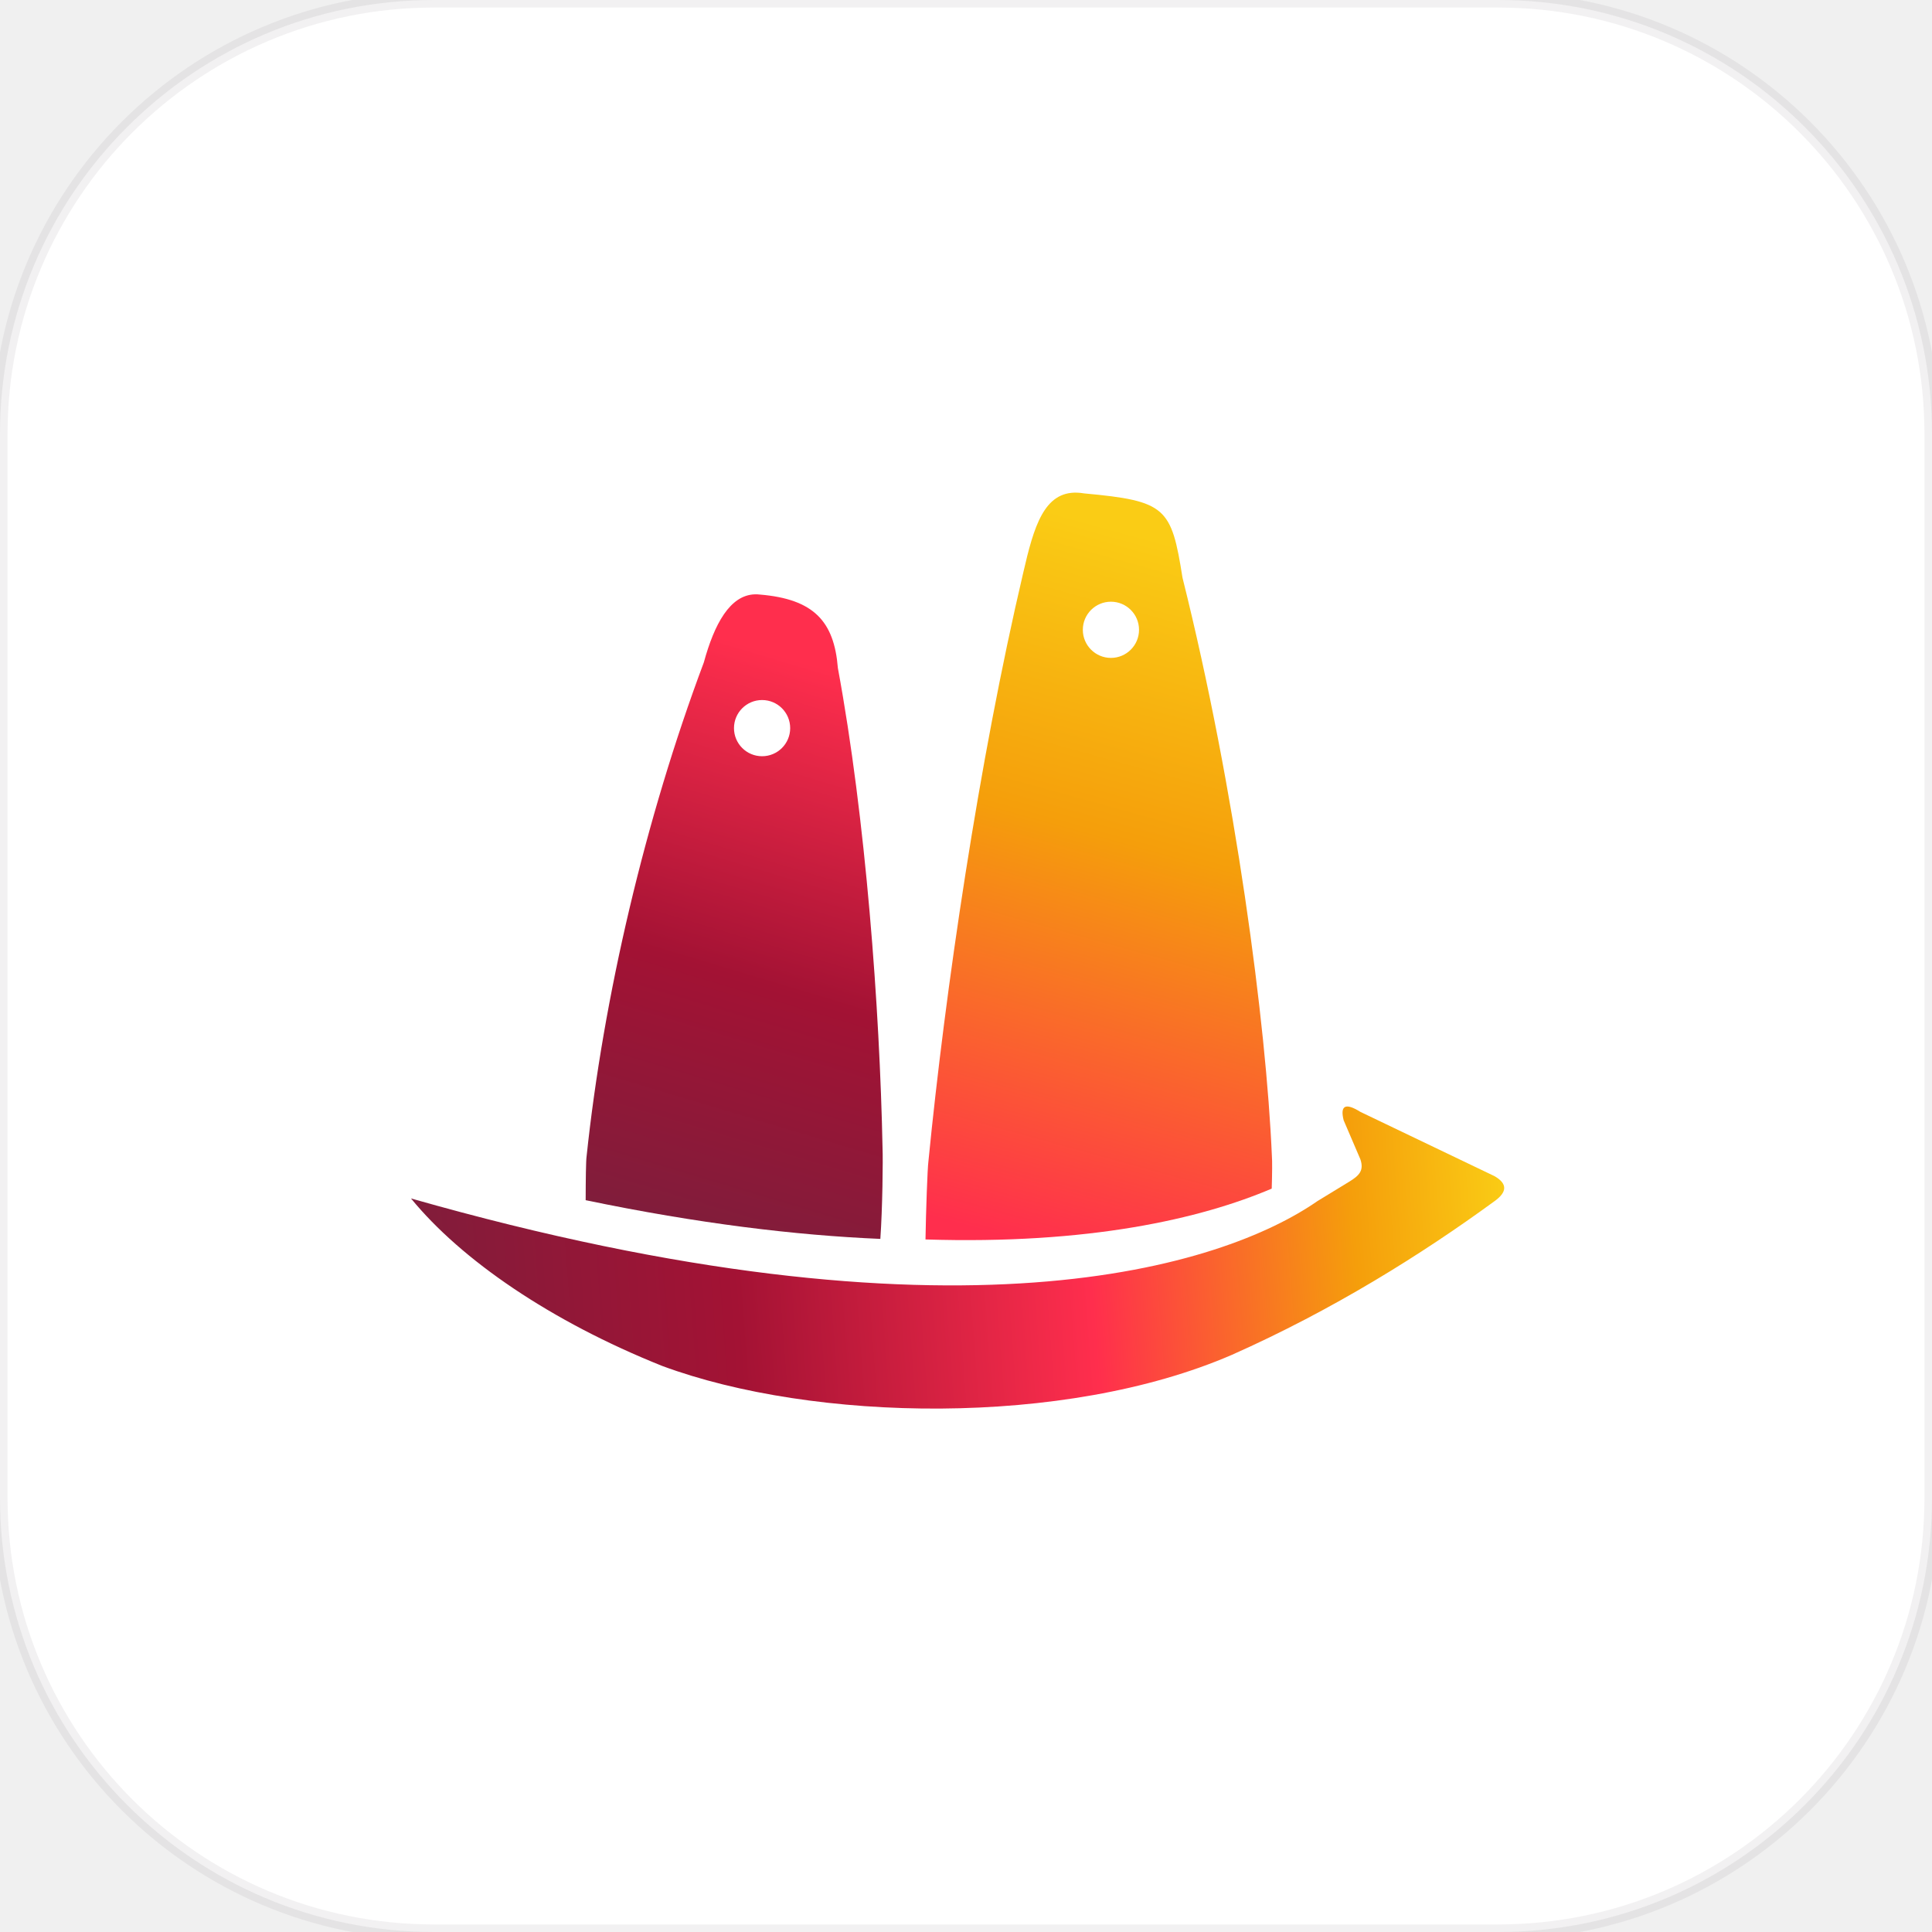
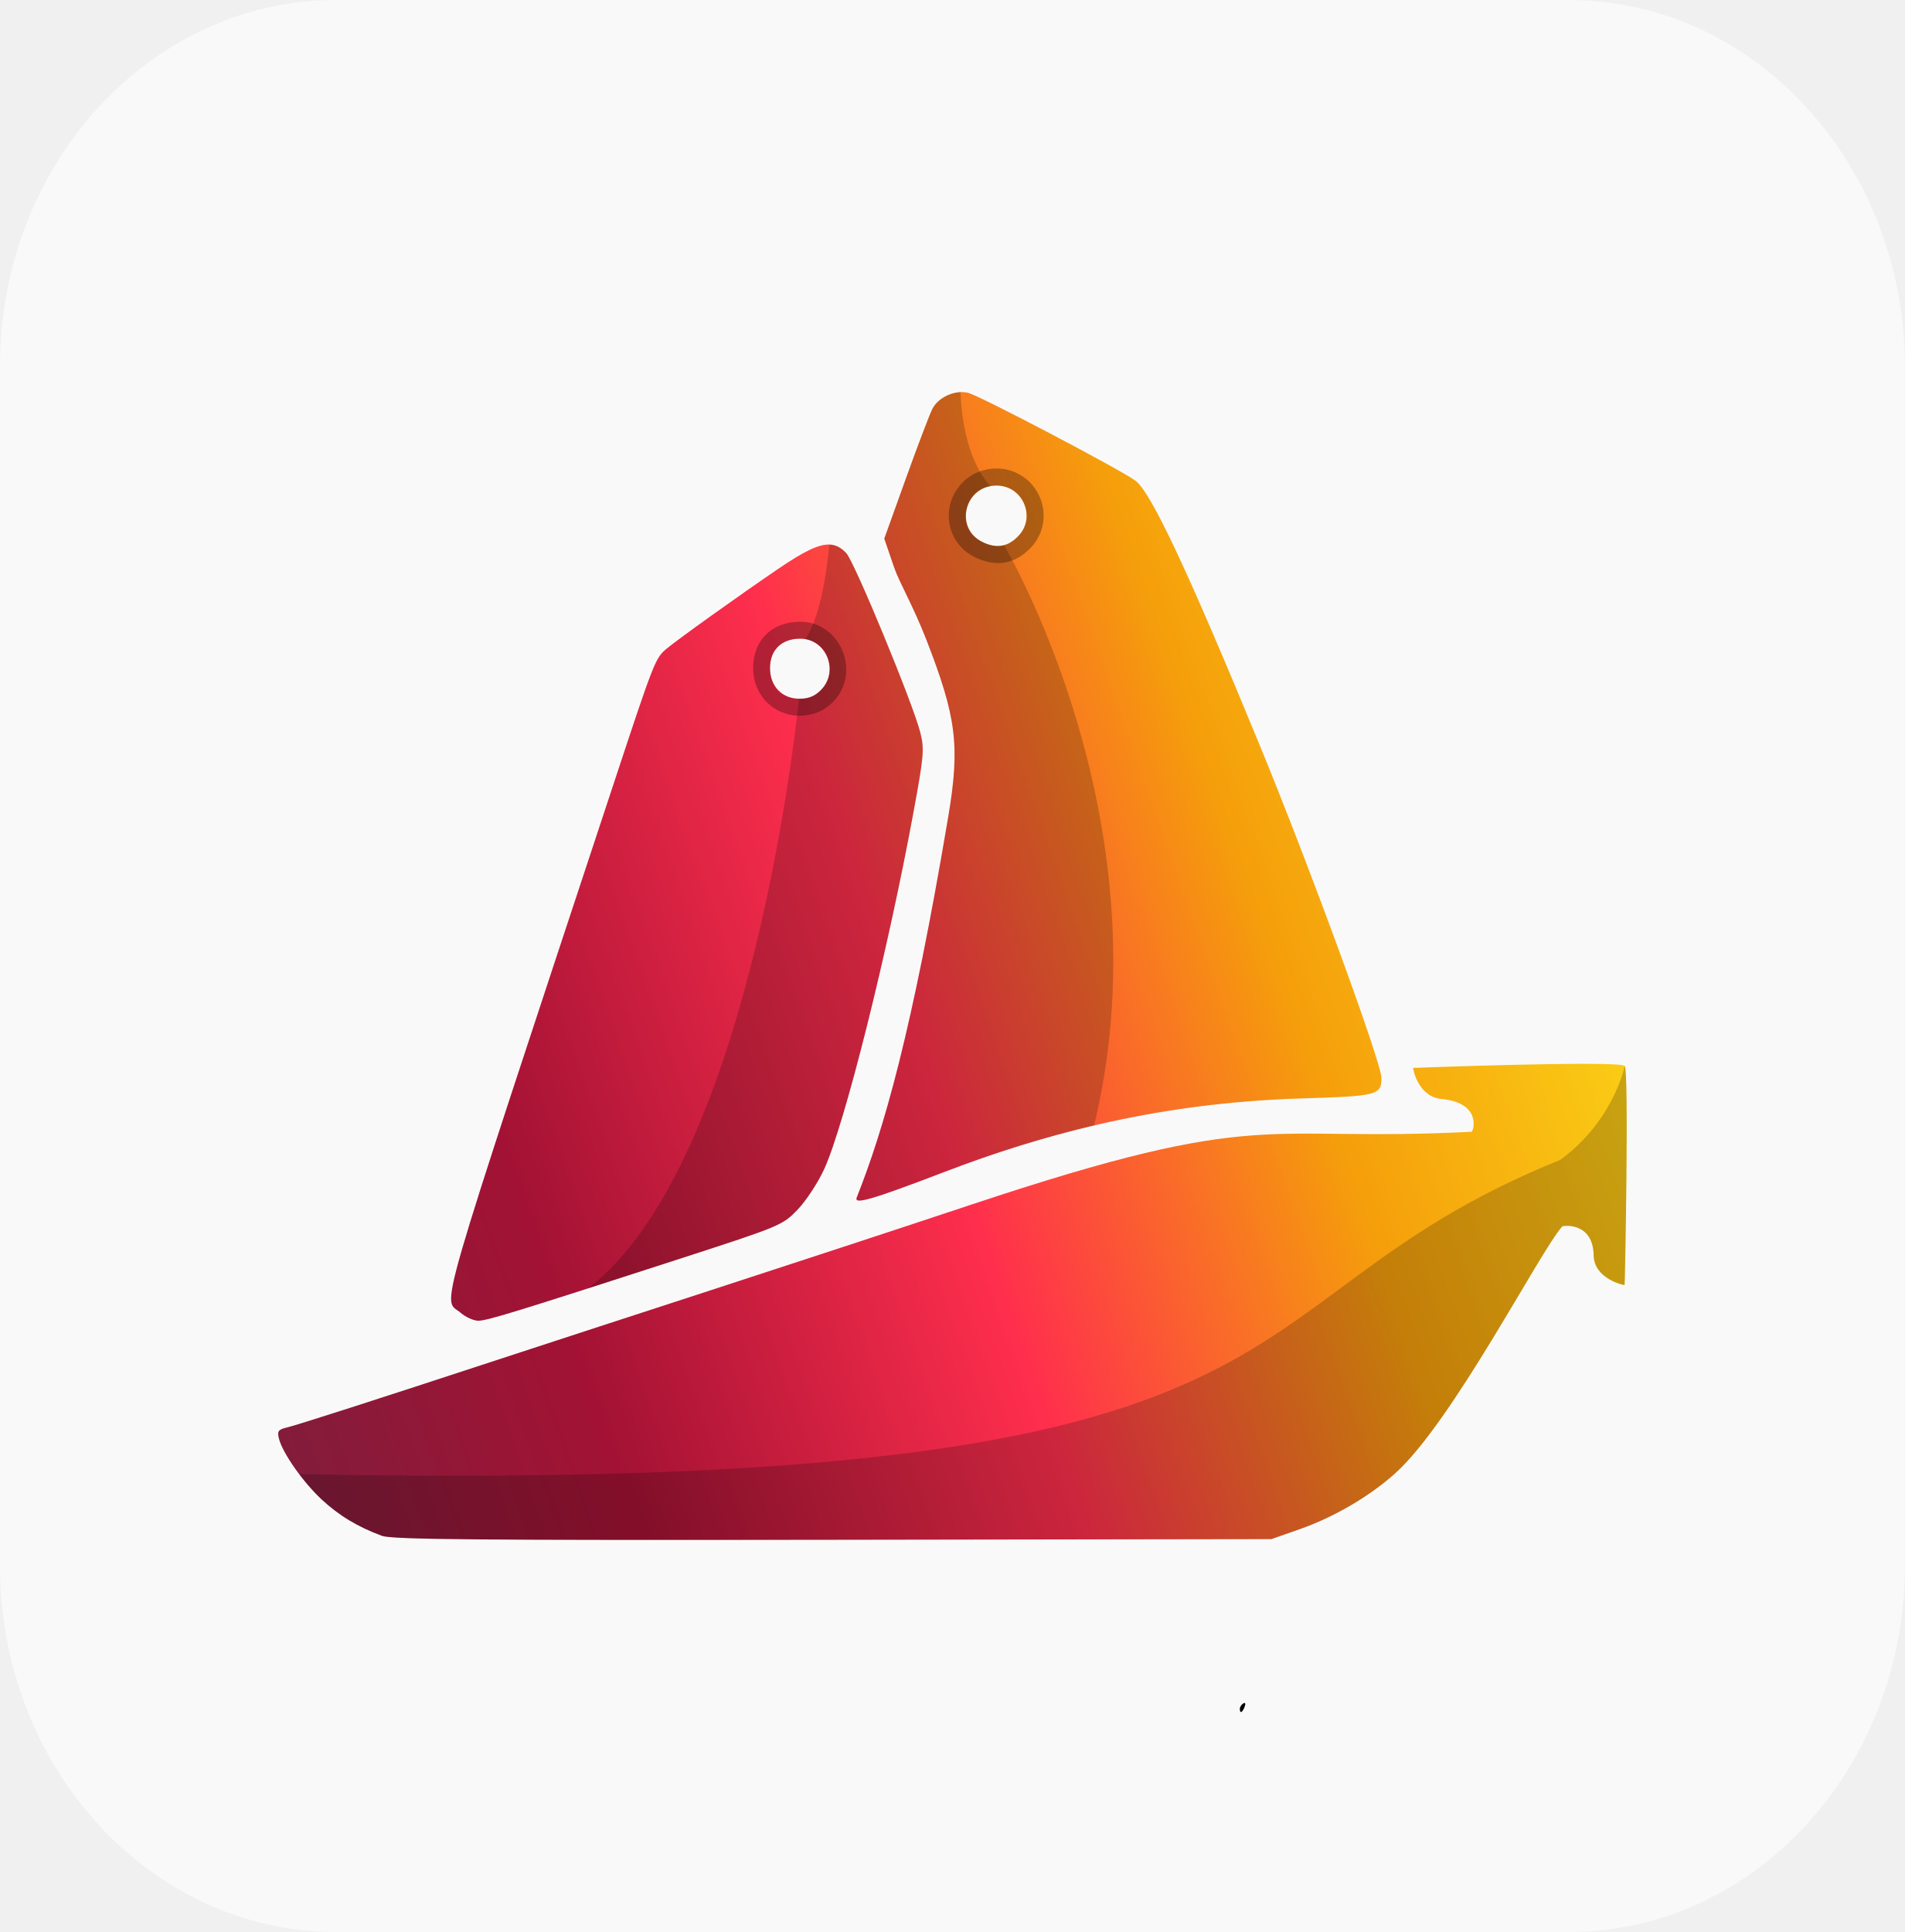
- <svg xmlns="http://www.w3.org/2000/svg" width="512" height="512" viewBox="0 0 512 512" version="1.1" id="svg18">
-   <defs id="defs14">
-     <linearGradient id="vm-front" gradientUnits="userSpaceOnUse" x1="312" y1="70" x2="244" y2="316" gradientTransform="matrix(0.74,0,0,0.74,64,88)">
-       <stop offset="0" stop-color="#FACC15" id="stop1" />
-       <stop offset="0.42" stop-color="#F59E0B" id="stop2" />
-       <stop offset="1" stop-color="#FF2E4D" id="stop3" />
+ <svg xmlns="http://www.w3.org/2000/svg" xmlns:xlink="http://www.w3.org/1999/xlink" width="144.232mm" height="146.292mm" viewBox="0 0 144.232 146.292" version="1.1" id="svg1" xml:space="preserve">
+   <defs id="defs1">
+     <linearGradient id="linearGradient152">
+       <stop style="stop-color:#FACC15;stop-opacity:1;" offset="0" id="stop149" />
+       <stop style="stop-color:#F59E0B;stop-opacity:1;" offset="0.208" id="stop150" />
+       <stop style="stop-color:#FF2E4D;stop-opacity:1;" offset="0.466" id="stop151" />
+       <stop style="stop-color:#A31234;stop-opacity:1;" offset="0.758" id="stop152" />
+       <stop style="stop-color:#7F1D3B;stop-opacity:1;" offset="1" id="stop153" />
    </linearGradient>
-     <linearGradient id="vm-back" gradientUnits="userSpaceOnUse" x1="184" y1="116" x2="124" y2="316" gradientTransform="matrix(0.74,0,0,0.74,62.20566,85.26478)">
-       <stop offset="0" stop-color="#FF2E4D" id="stop4" />
-       <stop offset="0.55" stop-color="#A31234" id="stop5" />
-       <stop offset="1" stop-color="#7F1D3B" id="stop6" />
-     </linearGradient>
-     <linearGradient id="vm-hull" gradientUnits="userSpaceOnUse" x1="56" y1="390" x2="452" y2="360" gradientTransform="matrix(0.74,0,0,0.74,66,66)">
-       <stop offset="0" stop-color="#7F1D3B" id="stop7" />
-       <stop offset="0.3" stop-color="#A31234" id="stop8" />
-       <stop offset="0.62" stop-color="#FF2E4D" id="stop9" />
-       <stop offset="0.86" stop-color="#F59E0B" id="stop10" />
-       <stop offset="1" stop-color="#FACC15" id="stop11" />
-     </linearGradient>
+     <linearGradient xlink:href="#linearGradient152" id="linearGradient242" gradientUnits="userSpaceOnUse" x1="344.508" y1="67.129" x2="242.401" y2="103.017" />
+     <linearGradient xlink:href="#linearGradient152" id="linearGradient243" gradientUnits="userSpaceOnUse" x1="344.508" y1="67.129" x2="242.401" y2="103.017" />
+     <linearGradient xlink:href="#linearGradient152" id="linearGradient244" gradientUnits="userSpaceOnUse" x1="344.508" y1="67.129" x2="242.401" y2="103.017" />
+     <linearGradient xlink:href="#linearGradient152" id="linearGradient245" gradientUnits="userSpaceOnUse" x1="344.508" y1="67.129" x2="242.401" y2="103.017" />
  </defs>
-   <rect width="512" height="512" rx="115" fill="#ffffff" id="rect14" x="0" y="0" />
-   <rect width="512" height="512" rx="115" fill="none" stroke="#2a1d22" stroke-opacity="0.06" stroke-width="4" id="rect15" x="0" y="0" />
-   <path id="path15" style="fill:url(#vm-back);stroke-width:0.74" d="M 200.055 157.504 C 193.45 157.7 189.3 165.37 186.525 175.545 C 170.985 216.985 159.885 264.345 155.445 306.525 C 155.286 307.533 155.217 312.65 155.207 318.062 C 185.013 324.26 210.922 327.373 233.299 328.322 C 233.866 320.442 234.021 307.292 233.885 304.305 C 233.145 267.305 229.445 216.985 222.045 177.025 C 221.054 164.647 215.647 158.765 201.408 157.566 C 200.946 157.512 200.495 157.491 200.055 157.504 z " />
-   <path id="path16" style="fill:url(#vm-front);stroke-width:0.74" d="M 285.469 130.561 C 276.653 130.239 273.974 139.616 271.199 151.641 C 259.359 201.961 250.479 262.639 246.039 307.779 C 245.787 309.543 245.384 321.143 245.266 328.469 C 288.565 329.838 318.213 323.001 337.02 314.996 C 337.146 310.974 337.175 307.615 337.061 306.301 C 335.581 271.521 327.441 209.359 313.381 153.119 C 310.426 134.49 309.076 132.76 287.316 130.756 C 286.672 130.646 286.056 130.582 285.469 130.561 z " />
-   <path fill="url(#vm-hull)" d="m 108.92,317.6 c 144.858,41.288 215.495,17.871 240.199,0.714 L 357.56,313.16 c 2.663,-1.626 3.947,-2.96 2.96,-5.92 l -4.44,-10.36 c -0.987,-3.947 0.493,-4.687 4.44,-2.22 l 35.52,17.02 c 3.453,1.973 3.453,4.193 0,6.66 -19.24,14.06 -42.92,28.86 -69.56,40.7 -44.4,19.24 -111,17.76 -150.96,2.96 -29.6,-11.84 -53.28,-28.12 -66.6,-44.4 z" id="path17" style="fill:url(#vm-hull);stroke-width:0.74" />
-   <circle style="fill:#ffffff;stroke-width:7" id="path1" cx="201.96" cy="192.963" r="7.446" />
-   <circle style="fill:#ffffff;stroke-width:7" id="circle1" cx="294.408" cy="166.904" r="7.446" />
+   <g id="layer1" transform="translate(-468.075,838.7016)">
+     <g id="g113">
+       <rect style="fill:#f9f9f9;fill-opacity:1;fill-rule:nonzero;stroke:none;stroke-width:21.206" id="rect114" width="144.232" height="146.292" x="468.075" y="-838.702" rx="25.45" ry="27.74" />
+       <g id="g164" transform="translate(-156.7712,-893.4412)">
+         <path style="fill:#000000" d="m 674.561,157.505 c 0.013,-0.308 0.075,-0.371 0.16,-0.16 0.076,0.191 0.067,0.419 -0.021,0.507 -0.088,0.088 -0.15,-0.068 -0.139,-0.347 z" id="path147" />
+         <path style="fill:#000000" d="m 718.725,184.134 c 0,-0.137 0.118,-0.322 0.262,-0.411 0.15,-0.093 0.194,0.013 0.104,0.249 -0.176,0.458 -0.366,0.542 -0.366,0.162 z" id="path148" />
+         <g id="g151" style="fill:url(#linearGradient245);fill-opacity:1;fill-rule:nonzero" transform="translate(403.5076,68.32684)">
+           <path id="path149" style="fill:url(#linearGradient242);fill-opacity:1;fill-rule:nonzero" d="m 294.073,16.105 c -0.855,0.034 -1.758,0.539 -2.13,1.258 -0.205,0.396 -1.109,2.77 -2.01,5.277 l -1.638,4.558 0.739,2.16 c 0.407,1.188 1.443,2.903 2.458,5.522 2.239,5.776 2.561,7.943 1.652,13.348 -2.754,16.365 -4.885,23.704 -6.932,28.854 -0.21,0.528 0.812,0.303 6.52,-1.887 9.281,-3.562 17.857,-5.327 27.256,-5.612 5.639,-0.171 5.953,-0.253 5.953,-1.546 0,-1.15 -5.466,-16.083 -9.251,-25.275 -5.407,-13.131 -8.21,-19.094 -9.378,-19.951 -1.17,-0.858 -11.787,-6.435 -12.663,-6.651 -0.185,-0.046 -0.38,-0.063 -0.577,-0.055 z m 2.719,7.078 c 1.978,0 3.014,2.367 1.665,3.803 -0.787,0.837 -1.691,0.989 -2.745,0.46 -2.138,-1.071 -1.329,-4.264 1.08,-4.264 z" />
+           <path id="path150" style="fill:url(#linearGradient243);fill-opacity:1;fill-rule:nonzero" d="m 284.123,27.646 c -0.84,-0.017 -1.972,0.557 -3.836,1.825 -2.967,2.018 -7.635,5.357 -8.487,6.072 -0.84,0.705 -0.942,0.966 -3.947,10.062 -13.845,41.921 -13.009,39.033 -11.65,40.202 0.392,0.337 0.998,0.612 1.346,0.612 0.674,0 2.822,-0.66 15.212,-4.676 7.695,-2.495 7.821,-2.547 8.967,-3.733 0.639,-0.662 1.547,-2.046 2.018,-3.077 1.544,-3.379 4.806,-16.413 6.75,-26.972 0.8,-4.344 0.842,-4.834 0.525,-6.085 -0.561,-2.209 -4.98,-12.914 -5.606,-13.581 -0.389,-0.415 -0.788,-0.638 -1.292,-0.649 z m -2.198,7.127 c 1.988,0 2.983,2.482 1.564,3.902 -0.448,0.448 -0.943,0.649 -1.599,0.649 -1.324,0 -2.249,-0.955 -2.249,-2.323 0,-1.362 0.888,-2.228 2.285,-2.228 z" />
+           <path style="fill:url(#linearGradient244);fill-opacity:1;fill-rule:nonzero" d="m 250.257,102.706 c -1.835,-0.68 -3.253,-1.535 -4.561,-2.752 -1.415,-1.316 -2.964,-3.519 -3.236,-4.604 -0.142,-0.565 -0.057,-0.688 0.582,-0.842 0.83,-0.2 6.476,-2.014 16.094,-5.171 3.493,-1.146 10.993,-3.593 16.669,-5.438 5.675,-1.845 14.248,-4.662 19.05,-6.262 22.431,-7.471 21.811,-4.695 37.912,-5.528 0.125,-0.006 0.833,-2.19 -2.298,-2.483 -1.739,-0.163 -2.175,-2.305 -2.117,-2.351 0.005,-0.004 15.573,-0.583 16.009,-0.147 0.325,0.325 0.021,16.551 -0.011,16.582 -0.038,0.039 -2.313,-0.46 -2.342,-2.244 -0.041,-2.545 -2.322,-2.257 -2.383,-2.187 -1.765,2.026 -8.303,14.8 -12.659,18.706 -1.952,1.75 -4.614,3.304 -7.24,4.226 l -2.117,0.743 -33.205,0.05 c -26.914,0.04 -33.383,-0.016 -34.146,-0.299 z" id="path151" />
+         </g>
+         <path style="baseline-shift:baseline;display:inline;overflow:visible;opacity:0.3;vector-effect:none;fill:#000000;stroke-width:1.286;enable-background:accumulate;stop-color:#000000" d="m 700.306,90.215 c -1.833,0 -3.144,1.257 -3.512,2.708 -0.368,1.451 0.201,3.173 1.834,3.991 0.766,0.384 1.543,0.547 2.288,0.422 0.746,-0.125 1.423,-0.534 1.999,-1.148 1.044,-1.112 1.18,-2.632 0.653,-3.836 -0.527,-1.203 -1.735,-2.138 -3.263,-2.138 z m 0,1.286 c 1.015,0 1.743,0.586 2.085,1.366 0.342,0.781 0.279,1.704 -0.412,2.439 -0.435,0.463 -0.846,0.689 -1.273,0.761 -0.428,0.072 -0.912,-0.006 -1.502,-0.301 -1.117,-0.56 -1.403,-1.581 -1.163,-2.527 0.24,-0.946 1.001,-1.738 2.266,-1.738 z" id="path152" />
+         <path style="baseline-shift:baseline;display:inline;overflow:visible;opacity:0.3;vector-effect:none;fill:#000000;stroke-width:1.281;enable-background:accumulate;stop-color:#000000" d="m 685.443,101.818 c -1.027,0 -1.94,0.327 -2.583,0.954 -0.643,0.627 -0.986,1.531 -0.986,2.543 0,2.042 1.519,3.617 3.524,3.617 0.972,0 1.829,-0.345 2.503,-1.019 2.189,-2.189 0.624,-6.094 -2.458,-6.094 z m 0,1.281 c 2.015,0 2.999,2.455 1.549,3.904 -0.476,0.476 -0.885,0.646 -1.594,0.646 -1.389,0 -2.243,-0.871 -2.243,-2.335 0,-0.733 0.227,-1.26 0.601,-1.624 0.374,-0.364 0.924,-0.591 1.687,-0.591 z" id="path153" />
+         <path id="path154" style="opacity:0.2;fill:#000000" d="m 747.867,135.456 c 0,0 -0.82,4.134 -4.869,7.104 -27.569,11.144 -14.652,25.4 -95.5,23.801 0.527,0.697 1.127,1.383 1.706,1.921 1.309,1.216 2.726,2.072 4.561,2.752 0.762,0.283 7.231,0.339 34.146,0.299 l 33.205,-0.05 2.117,-0.743 c 2.626,-0.922 5.288,-2.475 7.24,-4.226 4.356,-3.906 10.895,-16.681 12.659,-18.706 0.061,-0.07 2.342,-0.358 2.383,2.187 0.029,1.769 2.269,2.274 2.341,2.244 l 5.1e-4,-5.2e-4 5.2e-4,-5.2e-4 c 0.032,-0.032 0.335,-16.233 0.012,-16.581 z" />
+         <path id="path155" style="opacity:0.2;fill:#000000" d="m 697.581,84.432 c -0.855,0.034 -1.758,0.539 -2.13,1.258 -0.205,0.396 -1.109,2.77 -2.01,5.277 l -1.638,4.558 0.739,2.16 c 0.407,1.188 1.443,2.903 2.458,5.522 2.239,5.776 2.561,7.943 1.652,13.348 -2.754,16.365 -4.885,23.704 -6.932,28.854 -0.21,0.528 0.812,0.304 6.52,-1.887 3.904,-1.498 7.682,-2.678 11.45,-3.564 5.178,-21.411 -5.023,-40.769 -6.817,-43.942 -0.507,0.139 -1.056,0.058 -1.654,-0.242 -1.992,-0.999 -1.425,-3.84 0.611,-4.221 -2.247,-2.491 -2.25,-7.12 -2.25,-7.12 z" />
+         <path id="path164" style="opacity:0.2;fill:#000000" d="m 687.631,95.973 c 0,0 -0.352,5.027 -1.81,7.159 1.724,0.297 2.5,2.545 1.176,3.869 -0.448,0.448 -0.943,0.649 -1.599,0.649 -0.017,0 -0.033,-2.1e-4 -0.05,-5.2e-4 -0.46,4.327 -4.157,35.534 -15.954,44.642 1.845,-0.593 4.104,-1.323 6.876,-2.222 7.695,-2.495 7.821,-2.547 8.967,-3.733 0.639,-0.662 1.547,-2.046 2.018,-3.077 1.544,-3.379 4.806,-16.413 6.75,-26.972 0.8,-4.344 0.842,-4.834 0.525,-6.085 -0.561,-2.209 -4.98,-12.914 -5.606,-13.581 -0.389,-0.415 -0.788,-0.638 -1.292,-0.649 z" />
+       </g>
+     </g>
+   </g>
</svg>
